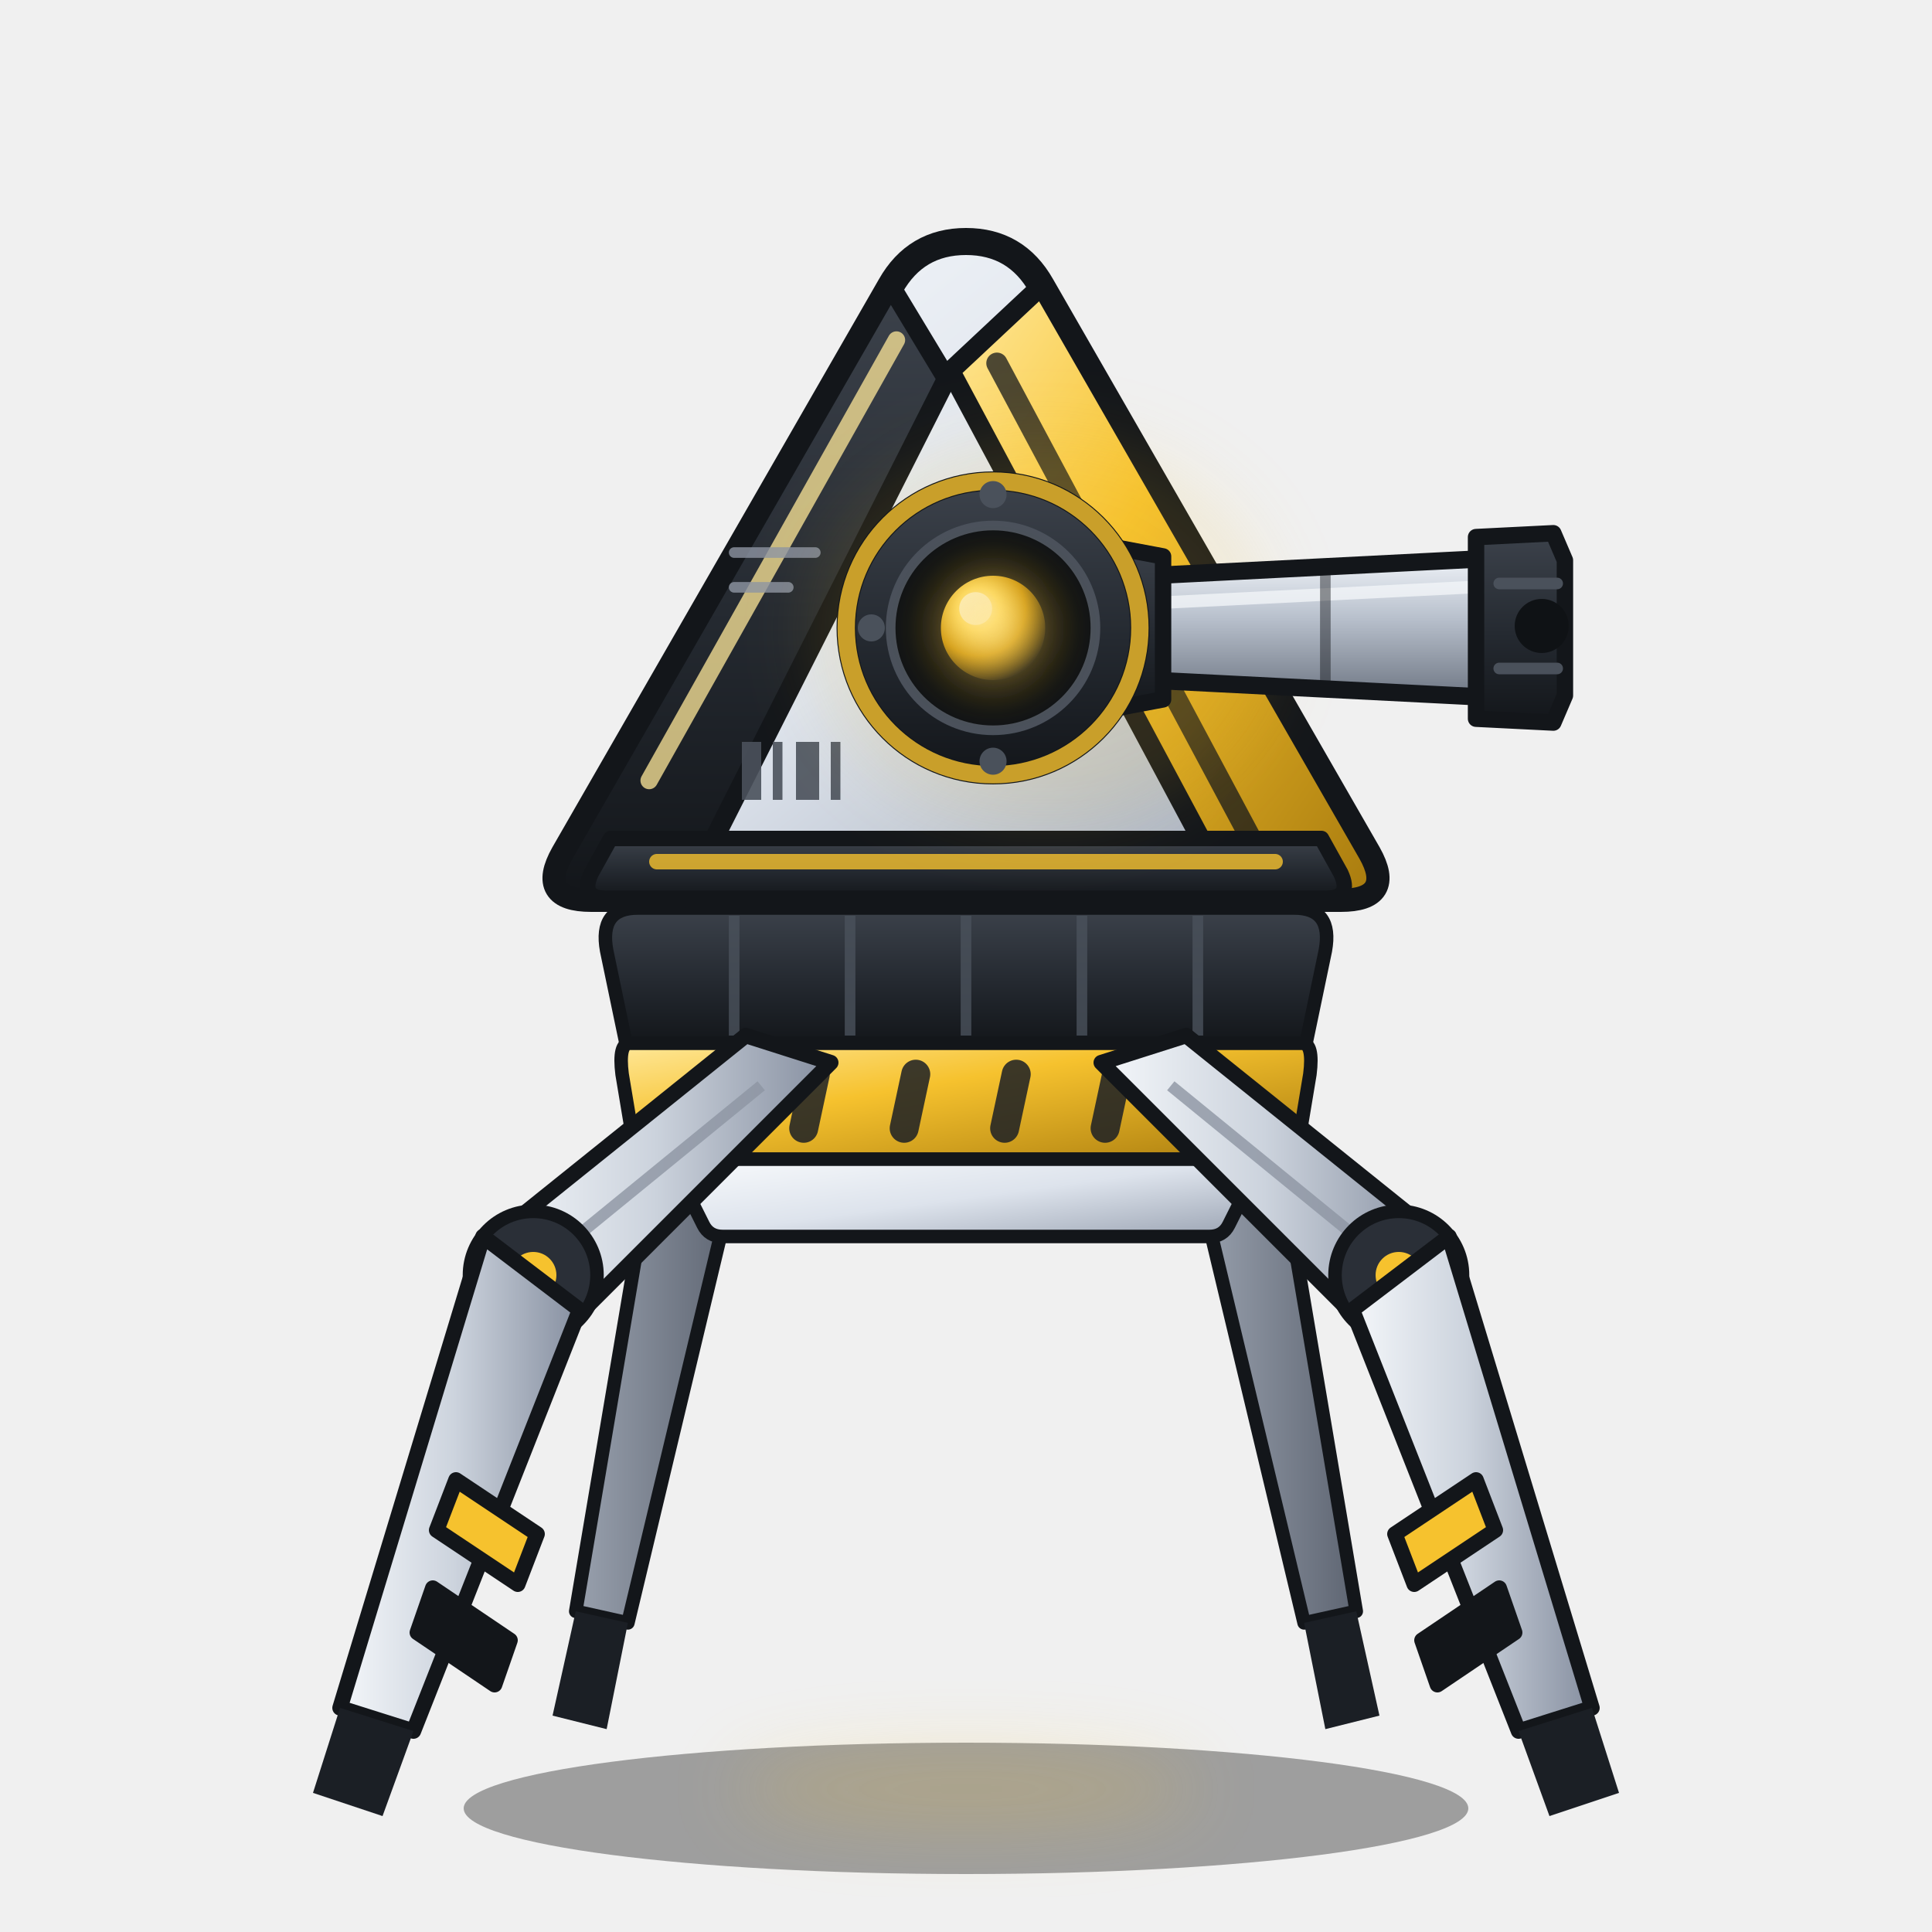
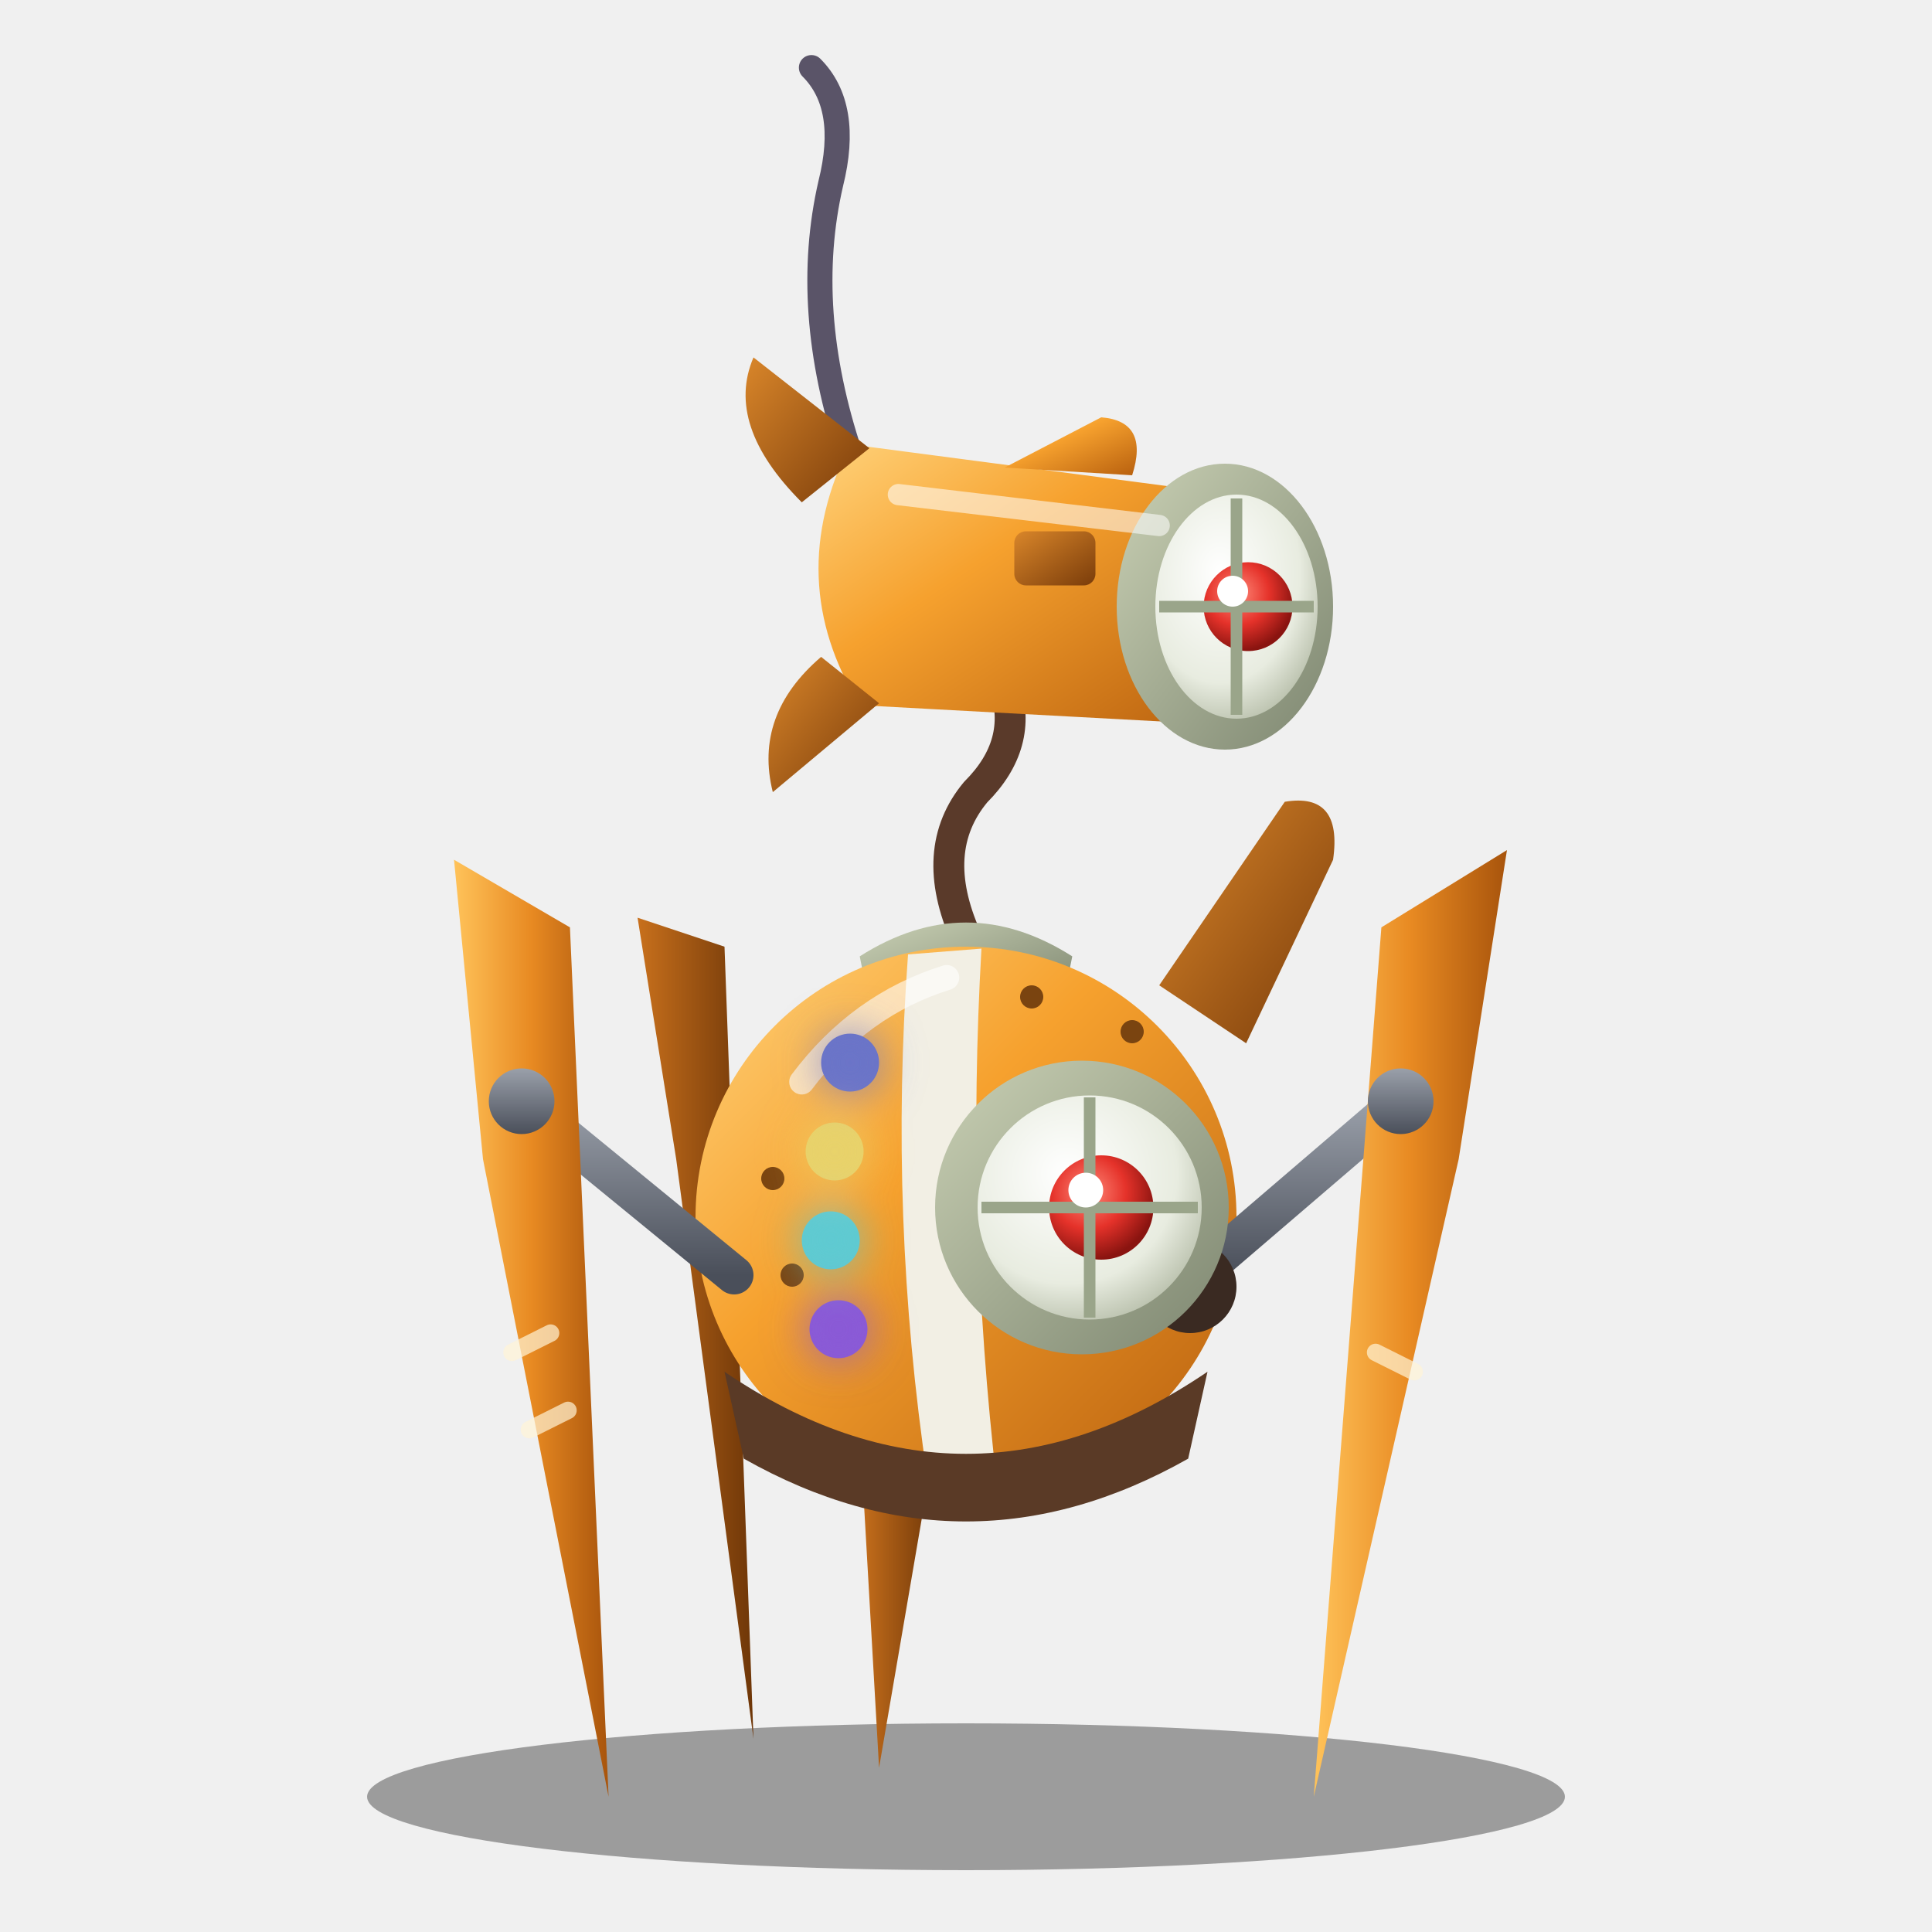
- <svg xmlns="http://www.w3.org/2000/svg" viewBox="0 0 100 100" width="512" height="512" data-hand="66,58">
+ <svg xmlns="http://www.w3.org/2000/svg" viewBox="0 0 100 100" width="512" height="512" data-hand="66,64">
  <defs>
-     <linearGradient id="ax-shell" x1="0" y1="0" x2="1" y2="1">
-       <stop offset="0" stop-color="#f8fafc" />
-       <stop offset=".5" stop-color="#dde3ec" />
-       <stop offset="1" stop-color="#9aa3b2" />
+     <linearGradient id="or-shell" x1="0" y1="0" x2="1" y2="1">
+       <stop offset="0" stop-color="#ffd27a" />
+       <stop offset=".4" stop-color="#f6a12e" />
+       <stop offset="1" stop-color="#b8600e" />
    </linearGradient>
-     <linearGradient id="ax-yellow" x1="0" y1="0" x2="1" y2="1">
-       <stop offset="0" stop-color="#ffe89a" />
-       <stop offset=".4" stop-color="#f6c22e" />
-       <stop offset="1" stop-color="#a87b0e" />
+     <linearGradient id="or-shellD" x1="0" y1="0" x2="1" y2="1">
+       <stop offset="0" stop-color="#d9862a" />
+       <stop offset="1" stop-color="#7a3c0a" />
    </linearGradient>
-     <linearGradient id="ax-dark" x1="0" y1="0" x2="0" y2="1">
-       <stop offset="0" stop-color="#3c424b" />
-       <stop offset=".55" stop-color="#242930" />
-       <stop offset="1" stop-color="#13161a" />
+     <linearGradient id="or-blade" x1="0" y1="0" x2="1" y2="0">
+       <stop offset="0" stop-color="#ffc35a" />
+       <stop offset=".5" stop-color="#e88a22" />
+       <stop offset="1" stop-color="#a8540c" />
    </linearGradient>
-     <linearGradient id="ax-limb" x1="0" y1="0" x2="1" y2="0">
-       <stop offset="0" stop-color="#f4f7fa" />
-       <stop offset=".48" stop-color="#ccd3dd" />
-       <stop offset="1" stop-color="#868fa0" />
+     <linearGradient id="or-bladeD" x1="0" y1="0" x2="1" y2="0">
+       <stop offset="0" stop-color="#c8701c" />
+       <stop offset="1" stop-color="#6e3608" />
    </linearGradient>
-     <linearGradient id="ax-limbFar" x1="0" y1="0" x2="1" y2="0">
-       <stop offset="0" stop-color="#99a1ae" />
-       <stop offset="1" stop-color="#5e6572" />
+     <linearGradient id="or-ring" x1="0" y1="0" x2="1" y2="1">
+       <stop offset="0" stop-color="#c9d0b4" />
+       <stop offset="1" stop-color="#7d8670" />
    </linearGradient>
-     <linearGradient id="ax-barrel" x1="0" y1="0" x2="0" y2="1">
-       <stop offset="0" stop-color="#eef2f7" />
-       <stop offset=".42" stop-color="#b9c1cd" />
-       <stop offset="1" stop-color="#6f7784" />
+     <linearGradient id="or-steel" x1="0" y1="0" x2="0" y2="1">
+       <stop offset="0" stop-color="#9aa0aa" />
+       <stop offset="1" stop-color="#4a4f5a" />
    </linearGradient>
-     <radialGradient id="ax-lens" cx=".36" cy=".32" r=".72">
-       <stop offset="0" stop-color="#fffbe4" />
-       <stop offset=".28" stop-color="#ffe06b" />
-       <stop offset=".62" stop-color="#c9930f" />
-       <stop offset="1" stop-color="#14171b" />
+     <radialGradient id="or-lens" cx=".4" cy=".35" r=".7">
+       <stop offset="0" stop-color="#ffffff" />
+       <stop offset=".7" stop-color="#e8ece0" />
+       <stop offset="1" stop-color="#b9c0ac" />
    </radialGradient>
-     <radialGradient id="ax-heat" cx=".5" cy=".5" r=".5">
-       <stop offset="0" stop-color="#ffeaa0" stop-opacity=".82" />
-       <stop offset=".55" stop-color="#f6c22e" stop-opacity=".3" />
-       <stop offset="1" stop-color="#d99b0f" stop-opacity="0" />
+     <radialGradient id="or-pupil" cx=".38" cy=".35" r=".65">
+       <stop offset="0" stop-color="#ff8a7a" />
+       <stop offset=".55" stop-color="#e5322a" />
+       <stop offset="1" stop-color="#8a1410" />
    </radialGradient>
-     <filter id="ax-glow" x="-90%" y="-90%" width="280%" height="280%">
-       <feGaussianBlur stdDeviation="1.8" />
-     </filter>
-     <filter id="ax-glow-sm" x="-70%" y="-70%" width="240%" height="240%">
-       <feGaussianBlur stdDeviation=".8" />
+     <filter id="or-glow" x="-100%" y="-100%" width="300%" height="300%">
+       <feGaussianBlur stdDeviation="1.1" />
    </filter>
  </defs>
-   <ellipse cx="50" cy="93.6" rx="26" ry="3.4" fill="#000" opacity=".34" />
-   <ellipse cx="50" cy="92.6" rx="12" ry="2" fill="#f6c22e" opacity=".2" filter="url(#ax-glow)" />
-   <g stroke="#13161a" stroke-width=".7" stroke-linejoin="round">
-     <path d="M46 52 L42 51 L34.5 59 L38.5 61.5 Z" fill="url(#ax-limbFar)" />
-     <circle cx="36" cy="60" r="2.6" fill="#2a2f37" stroke="none" />
-     <path d="M34 58.5 L38 61 L32.5 84 L29.8 83.4 Z" fill="url(#ax-limbFar)" />
-     <path d="M29.8 83.4 L32.5 84 L31.4 89.5 L28.6 88.8 Z" fill="#1b1f25" stroke="none" />
-     <path d="M54 52 L58 51 L65.5 59 L61.5 61.5 Z" fill="url(#ax-limbFar)" />
-     <circle cx="64" cy="60" r="2.6" fill="#2a2f37" stroke="none" />
-     <path d="M66 58.5 L62 61 L67.5 84 L70.2 83.4 Z" fill="url(#ax-limbFar)" />
-     <path d="M70.2 83.4 L67.5 84 L68.6 89.5 L71.4 88.8 Z" fill="#1b1f25" stroke="none" />
+   <ellipse cx="50" cy="93" rx="31" ry="3.8" fill="#000" opacity=".35" />
+   <g stroke="none" stroke-width="1.5" stroke-linejoin="round" stroke-linecap="round">
+     <path d="M47 70 L44.5 74 L45.5 91.5 L48.5 74 Z" fill="url(#or-bladeD)" />
+     <path d="M33 47.5 L37.5 49 L39 90 L35 60 Z" fill="url(#or-bladeD)" />
+     <path d="M60 51 L66.5 41.5 Q69.5 41 69 44.5 L64.5 54 Z" fill="url(#or-shellD)" />
+     <path d="M44 23.5 Q41.5 16 43 9.5 Q44 5.5 42 3.5" fill="none" stroke="#5a5468" stroke-width="1.3" />
+     <path d="M50 48.5 Q48 44 50.5 41 Q53 38.5 52 35.5" fill="none" stroke-width="3.6" />
+     <path d="M50 48.5 Q48 44 50.5 41 Q53 38.5 52 35.5" fill="none" stroke="#5a3a2a" stroke-width="1.6" />
+     <path d="M44.5 49.5 Q50 46 55.5 49.5 L55 52 L45 52 Z" fill="url(#or-ring)" />
+     <path d="M44 23 L63 25.5 Q65 31 63 37.5 L44.5 36.5 Q40.5 30 44 23 Z" fill="url(#or-shell)" />
+     <path d="M45 23.2 L39 18.5 Q37.5 22 41.5 26 Z" fill="url(#or-shellD)" />
+     <path d="M45.5 36.4 L40 41 Q39 37 42.5 34 Z" fill="url(#or-shellD)" />
+     <path d="M52 24.2 L57 21.6 Q59.5 21.8 58.6 24.6 Z" fill="url(#or-shell)" />
+     <rect x="52.5" y="27.5" width="4.2" height="2.8" rx=".6" fill="url(#or-shellD)" stroke-width="1" />
+     <ellipse cx="63.4" cy="31.4" rx="5.6" ry="7.4" fill="url(#or-ring)" />
+     <ellipse cx="64" cy="31.4" rx="4.2" ry="5.8" fill="url(#or-lens)" />
+     <circle cx="64.6" cy="31.4" r="2.3" fill="url(#or-pupil)" />
+     <circle cx="50" cy="63" r="14" fill="url(#or-shell)" />
+     <path d="M47 49.4 Q46 63 48 76.5 L51.6 76.8 Q50 63 50.8 49.1 Z" fill="#f2efe4" stroke-width="1" />
+     <path d="M37.5 71 Q50 79.5 62.5 71 L61.5 75.5 Q50 82 38.5 75.5 Z" fill="#5a3a26" />
+     <path d="M38 66 L27 57" fill="none" stroke-width="3.6" />
+     <path d="M38 66 L27 57" fill="none" stroke="url(#or-steel)" stroke-width="2" />
+     <path d="M23.5 44.5 L29.5 48 L31.5 93 L25 60 Z" fill="url(#or-blade)" />
+     <path d="M62 66 L72.5 57" fill="none" stroke-width="3.6" />
+     <path d="M62 66 L72.5 57" fill="none" stroke="url(#or-steel)" stroke-width="2" />
+     <path d="M78 44 L71.5 48 L68 93 L75.5 60 Z" fill="url(#or-blade)" />
+     <circle cx="27" cy="57" r="1.7" fill="url(#or-steel)" stroke-width="1" />
+     <circle cx="72.5" cy="57" r="1.7" fill="url(#or-steel)" stroke-width="1" />
+     <circle cx="61.6" cy="66.6" r="2.4" fill="#3a2a22" stroke-width="1" />
+     <circle cx="56" cy="62.5" r="7.6" fill="url(#or-ring)" />
+     <circle cx="56.4" cy="62.5" r="5.8" fill="url(#or-lens)" />
+     <circle cx="57" cy="62.5" r="2.7" fill="url(#or-pupil)" />
  </g>
-   <path d="M33 47 L67 47 Q69 47 68.6 49.2 L67.6 54 L32.4 54 L31.4 49.2 Q31 47 33 47 Z" fill="url(#ax-dark)" stroke="#13161a" stroke-width=".7" stroke-linejoin="round" />
-   <path d="M38 47.4 v6.2 M44 47.4 v6.2 M50 47.4 v6.2 M56 47.4 v6.2 M62 47.4 v6.2" stroke="#4a515b" stroke-width=".55" fill="none" opacity=".8" />
-   <path d="M32.6 54 L67.4 54 Q68 54 67.8 55.6 L67.2 59.2 Q67.1 60 66.2 60 L33.8 60 Q32.9 60 32.8 59.2 L32.2 55.6 Q32 54 32.6 54 Z" fill="url(#ax-yellow)" stroke="#13161a" stroke-width=".7" stroke-linejoin="round" />
-   <path d="M37 55.6 l-.6 2.8 M42.2 55.6 l-.6 2.8 M47.4 55.6 l-.6 2.8 M52.6 55.6 l-.6 2.8 M57.8 55.6 l-.6 2.8 M63 55.6 l-.6 2.8" stroke="#1b1f25" stroke-width="1.5" stroke-linecap="round" fill="none" opacity=".85" />
-   <path d="M35.5 60 L64.5 60 Q65 60 64.6 61.4 L63.6 63.4 Q63.3 64 62.6 64 L37.4 64 Q36.7 64 36.4 63.4 L35.4 61.4 Q35 60 35.5 60 Z" fill="url(#ax-shell)" stroke="#13161a" stroke-width=".7" stroke-linejoin="round" />
-   <path d="M50 12.5 Q52.6 12.5 53.9 14.8 L70.8 44.2 Q72.1 46.5 69.4 46.5 L30.6 46.5 Q27.9 46.5 29.2 44.2 L46.1 14.8 Q47.4 12.5 50 12.5 Z" fill="url(#ax-shell)" stroke="#13161a" stroke-width="1.4" stroke-linejoin="round" />
-   <path d="M53.9 14.8 L70.8 44.2 Q72.1 46.5 69.4 46.5 L63.8 46.5 L49.2 19.2 Z" fill="url(#ax-yellow)" stroke="#13161a" stroke-width="1" stroke-linejoin="round" />
-   <path d="M51.6 18.8 L65.6 45" stroke="#13161a" stroke-width="1.1" fill="none" opacity=".75" stroke-linecap="round" />
-   <path d="M46.1 14.8 L29.2 44.2 Q27.9 46.5 30.6 46.5 L35.4 46.5 L49 19.6 Z" fill="url(#ax-dark)" stroke="#13161a" stroke-width="1" stroke-linejoin="round" />
-   <path d="M46.4 17.6 L33.6 40.4" stroke="#ffe89a" stroke-width=".9" fill="none" opacity=".75" stroke-linecap="round" />
-   <path d="M31.6 43.4 L68.4 43.4 L69.4 45.2 Q70 46.5 68.6 46.5 L31.4 46.5 Q30 46.5 30.6 45.2 Z" fill="url(#ax-dark)" stroke="#13161a" stroke-width=".8" stroke-linejoin="round" />
-   <path d="M34 44.6 h32" stroke="#f6c22e" stroke-width=".8" opacity=".8" stroke-linecap="round" />
-   <path d="M38.4 38.4 h1 v3 h-1 Z M40 38.4 h.5 v3 h-.5 Z M41.2 38.4 h1.2 v3 h-1.2 Z M43 38.4 h.5 v3 h-.5 Z" fill="#4a515b" opacity=".9" />
-   <path d="M38 28.6 h4.2 M38 30.4 h2.8" stroke="#8d95a2" stroke-width=".55" opacity=".8" stroke-linecap="round" />
-   <ellipse cx="54" cy="32.6" rx="12" ry="10" fill="#f6c22e" opacity=".13" filter="url(#ax-glow)" />
-   <path d="M57.5 29.9 L77.2 28.9 L78.4 30.3 L78.4 34.7 L77.2 36.1 L57.5 35.1 Z" fill="url(#ax-barrel)" stroke="#13161a" stroke-width=".9" stroke-linejoin="round" />
-   <path d="M60 31.2 L76 30.4" stroke="#f4f7fa" stroke-width=".65" opacity=".75" stroke-linecap="round" />
-   <path d="M68.6 29.3 v6.2" stroke="#13161a" stroke-width=".55" opacity=".45" />
-   <path d="M76.4 27.8 L80.4 27.6 L81 29 L81 36 L80.4 37.4 L76.4 37.2 Z" fill="url(#ax-dark)" stroke="#13161a" stroke-width=".85" stroke-linejoin="round" />
-   <path d="M77.6 30.2 h3 M77.6 34.6 h3" stroke="#4a515b" stroke-width=".6" stroke-linecap="round" />
-   <circle cx="79.8" cy="32.4" r="1.4" fill="#0f1215" />
-   <path d="M55.4 27.9 L60.2 28.8 L60.2 36.2 L55.4 37.1 Z" fill="url(#ax-dark)" stroke="#13161a" stroke-width=".85" stroke-linejoin="round" />
-   <circle cx="51.4" cy="32.5" r="7.6" fill="url(#ax-dark)" stroke="#13161a" stroke-width="1" />
-   <circle cx="51.4" cy="32.5" r="7.6" fill="none" stroke="#f6c22e" stroke-width=".9" opacity=".8" />
-   <circle cx="51.4" cy="32.5" r="5.3" fill="#0f1215" stroke="#4a515b" stroke-width=".5" />
-   <circle cx="51.4" cy="32.5" r="2.7" fill="url(#ax-lens)" />
-   <circle cx="50.5" cy="31.5" r=".85" fill="#fffbe4" opacity=".95" />
-   <circle cx="51.4" cy="32.5" r="4.4" fill="url(#ax-heat)" filter="url(#ax-glow-sm)" />
-   <circle cx="51.4" cy="25.6" r=".7" fill="#4a515b" />
-   <circle cx="51.4" cy="39.4" r=".7" fill="#4a515b" />
-   <circle cx="45.1" cy="32.5" r=".7" fill="#4a515b" />
-   <g stroke="#13161a" stroke-width=".8" stroke-linejoin="round">
-     <path d="M43 55 L38.6 53.6 L25.4 64.2 L30.2 67.8 Z" fill="url(#ax-limb)" />
-     <path d="M39.4 56.2 L29.6 64.2" stroke="#8d95a2" stroke-width=".6" fill="none" opacity=".8" />
-     <circle cx="27.6" cy="66" r="3.3" fill="#2a2f37" stroke="#13161a" stroke-width=".7" />
-     <circle cx="27.6" cy="66" r="1.2" fill="#f6c22e" stroke="none" />
-     <path d="M25 64 L30 67.8 L21.4 89.6 L17.6 88.4 Z" fill="url(#ax-limb)" />
-     <path d="M23.6 76.6 L27.8 79.4 L26.8 82 L22.6 79.2 Z" fill="#f6c22e" />
-     <path d="M22.4 82.2 L26.4 84.9 L25.6 87.2 L21.6 84.5 Z" fill="#13161a" />
-     <path d="M17.6 88.4 L21.4 89.6 L19.8 94 L16.2 92.8 Z" fill="#1b1f25" stroke="none" />
-     <path d="M57 55 L61.4 53.6 L74.6 64.2 L69.8 67.8 Z" fill="url(#ax-limb)" />
-     <path d="M60.6 56.2 L70.4 64.2" stroke="#8d95a2" stroke-width=".6" fill="none" opacity=".8" />
-     <circle cx="72.4" cy="66" r="3.3" fill="#2a2f37" stroke="#13161a" stroke-width=".7" />
-     <circle cx="72.4" cy="66" r="1.2" fill="#f6c22e" stroke="none" />
-     <path d="M75 64 L70 67.8 L78.6 89.6 L82.4 88.4 Z" fill="url(#ax-limb)" />
-     <path d="M76.4 76.6 L72.2 79.4 L73.2 82 L77.4 79.2 Z" fill="#f6c22e" />
-     <path d="M77.6 82.2 L73.6 84.9 L74.4 87.2 L78.4 84.5 Z" fill="#13161a" />
-     <path d="M82.4 88.4 L78.6 89.6 L80.2 94 L83.8 92.8 Z" fill="#1b1f25" stroke="none" />
+   <path d="M64 25.8 V37 M60 31.4 H68" stroke="#9aa58a" stroke-width=".6" />
+   <path d="M56.4 56.8 V68.2 M50.8 62.5 H62" stroke="#9aa58a" stroke-width=".6" />
+   <circle cx="63.8" cy="30.6" r=".8" fill="#fff" />
+   <circle cx="56.2" cy="61.6" r=".9" fill="#fff" />
+   <path d="M41.5 56 Q44.5 52 49 50.6" stroke="#fff" stroke-width="1.3" fill="none" opacity=".6" stroke-linecap="round" />
+   <path d="M46.5 25.6 L60 27.2" stroke="#fff" stroke-width="1.1" fill="none" opacity=".55" stroke-linecap="round" />
+   <g fill="#7a4410">
+     <circle cx="40" cy="61" r=".6" />
+     <circle cx="41" cy="66" r=".6" />
+     <circle cx="53.4" cy="51.6" r=".6" />
+     <circle cx="58.6" cy="53.4" r=".6" />
+   </g>
+   <path d="M55 73.6 h1.2 M57 73.4 h1.2 M59 73 h1.2" stroke="none" stroke-width="1.1" stroke-linecap="round" />
+   <path d="M26.5 70 l2 -1 M27.4 74 l2 -1 M71.2 70 l2 1" stroke="#fff3d6" stroke-width=".9" opacity=".7" stroke-linecap="round" />
+   <g stroke="none" stroke-width=".6">
+     <circle cx="44" cy="55" r="1.5" fill="#6b74c8" />
+     <circle cx="43.2" cy="59.6" r="1.5" fill="#e8d26a" />
+     <circle cx="43" cy="64.2" r="1.5" fill="#5fcad1" />
+     <circle cx="43.4" cy="68.8" r="1.5" fill="#8a5ad6" />
+   </g>
+   <g filter="url(#or-glow)" opacity=".75">
+     <circle cx="44" cy="55" r="1.6" fill="#6b74c8" />
+     <circle cx="43.2" cy="59.6" r="1.6" fill="#e8d26a" />
+     <circle cx="43" cy="64.2" r="1.6" fill="#5fcad1" />
+     <circle cx="43.4" cy="68.8" r="1.6" fill="#8a5ad6" />
  </g>
</svg>
